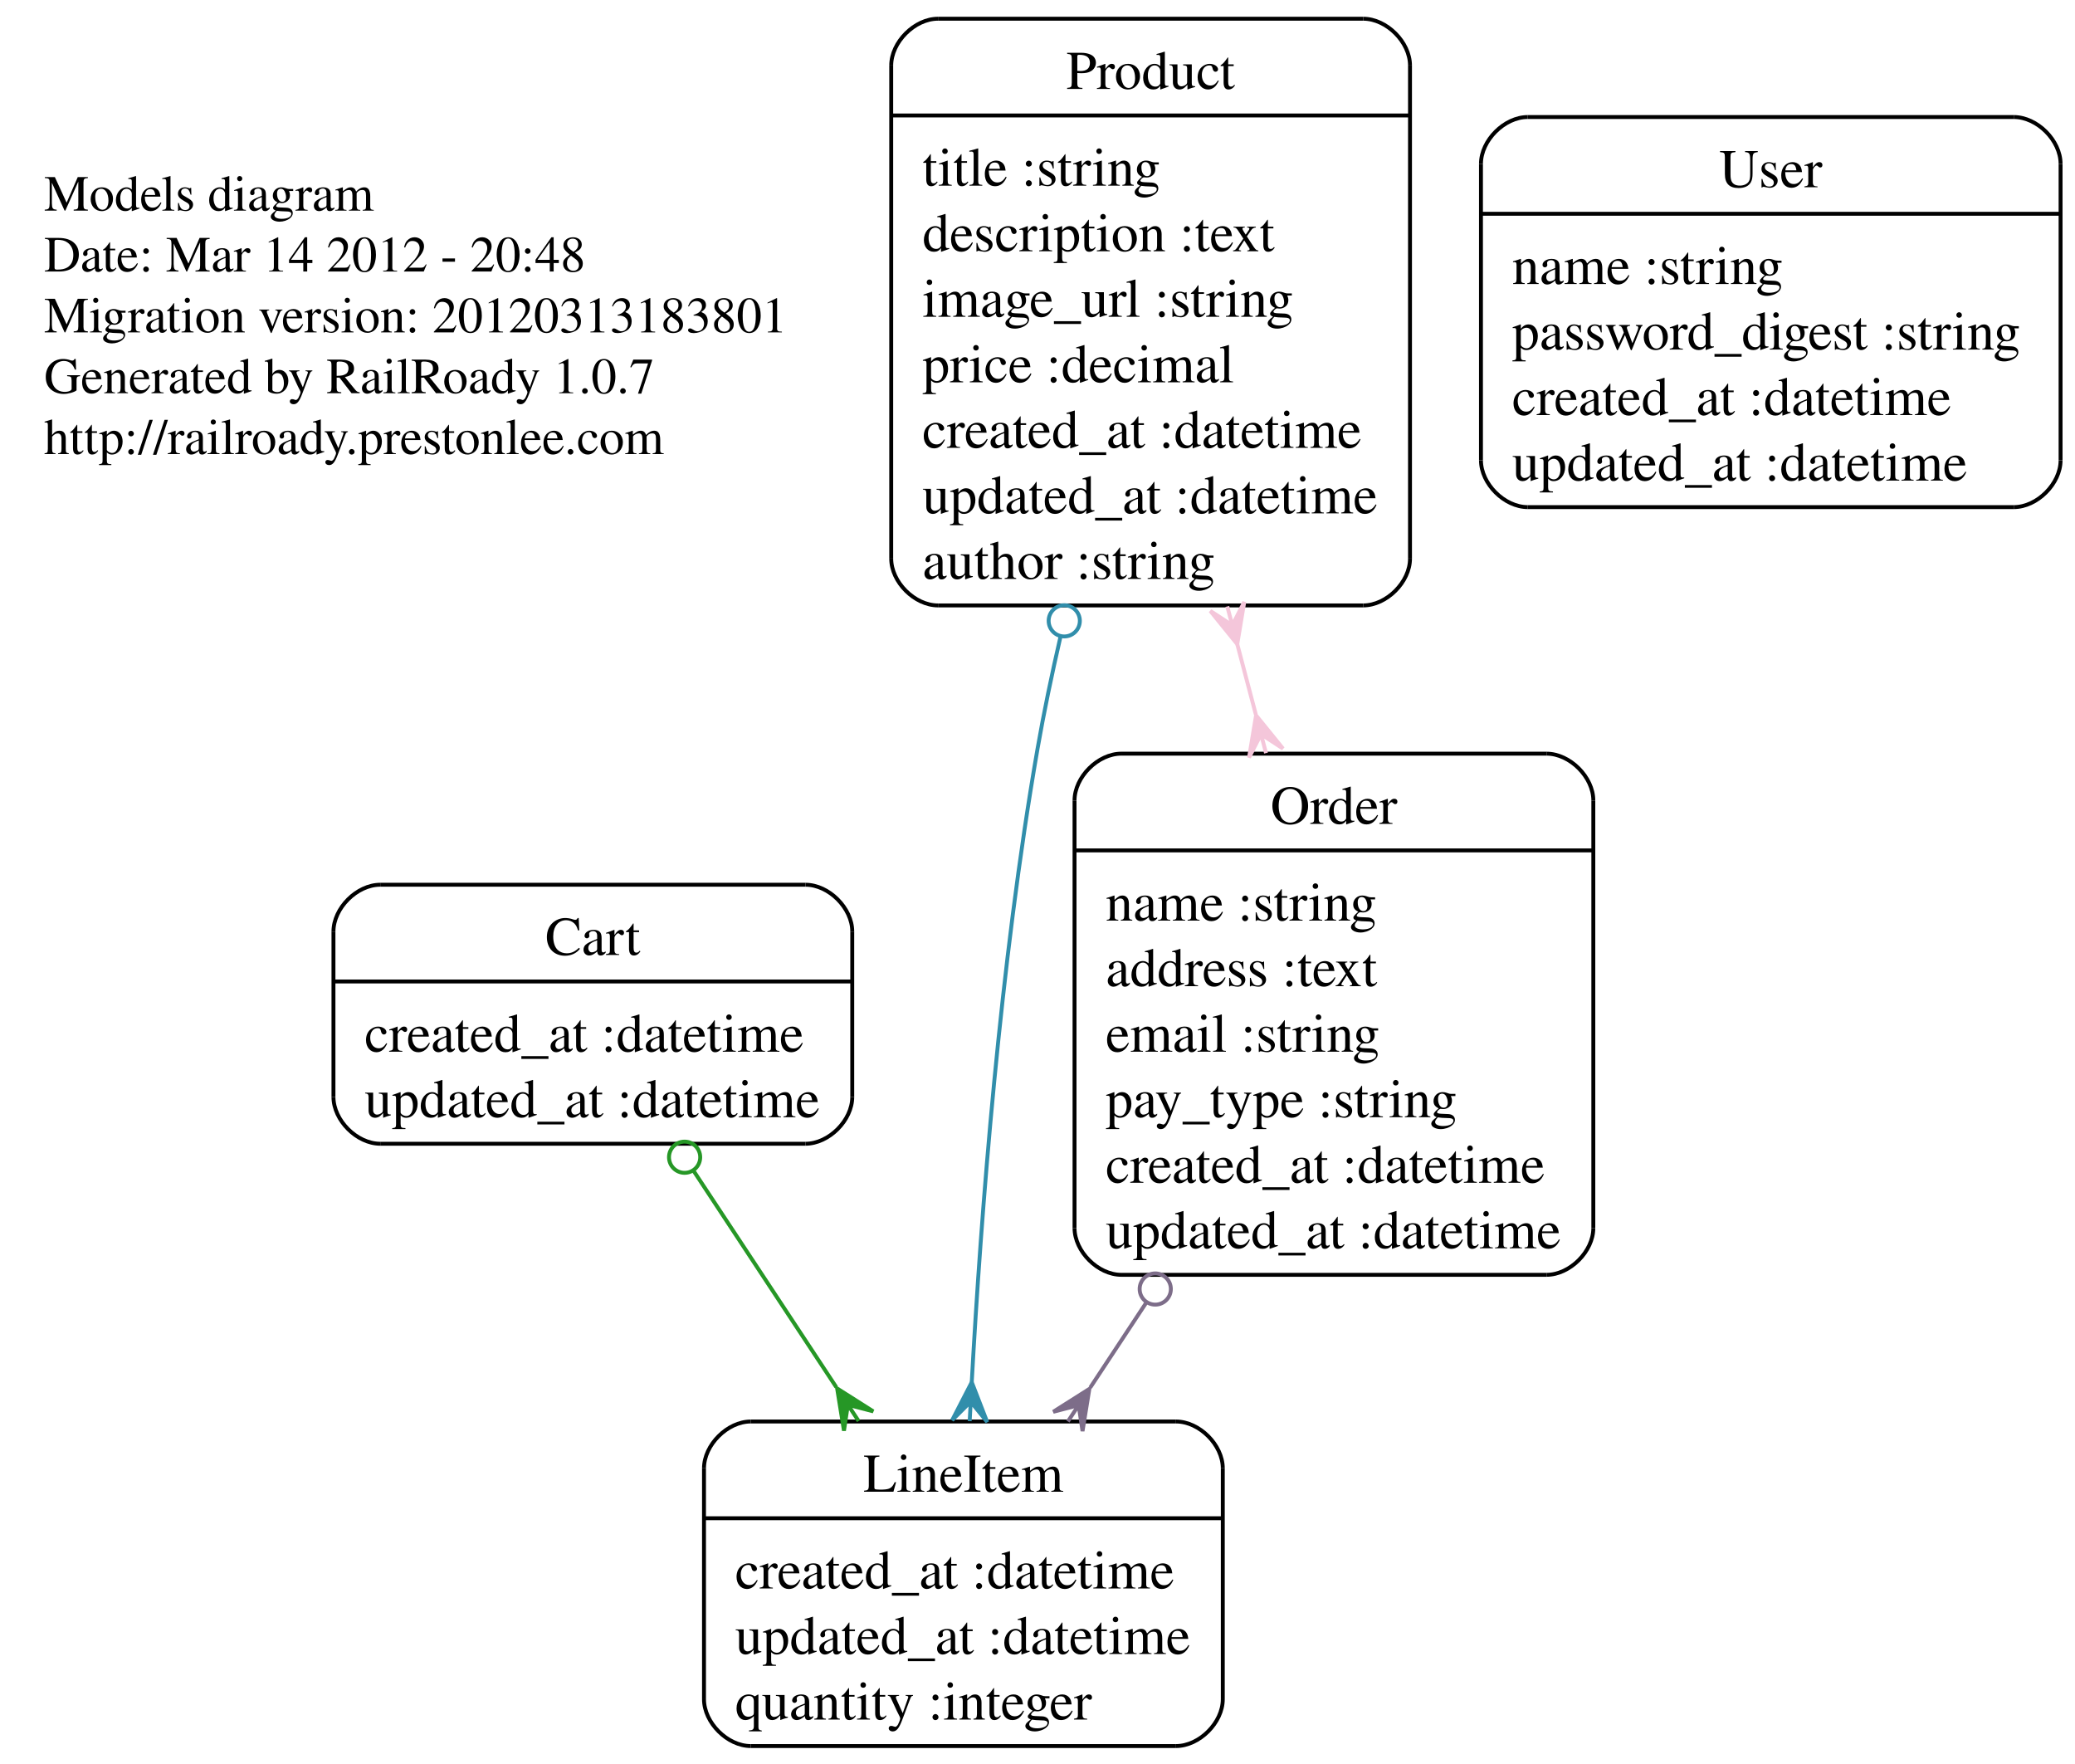
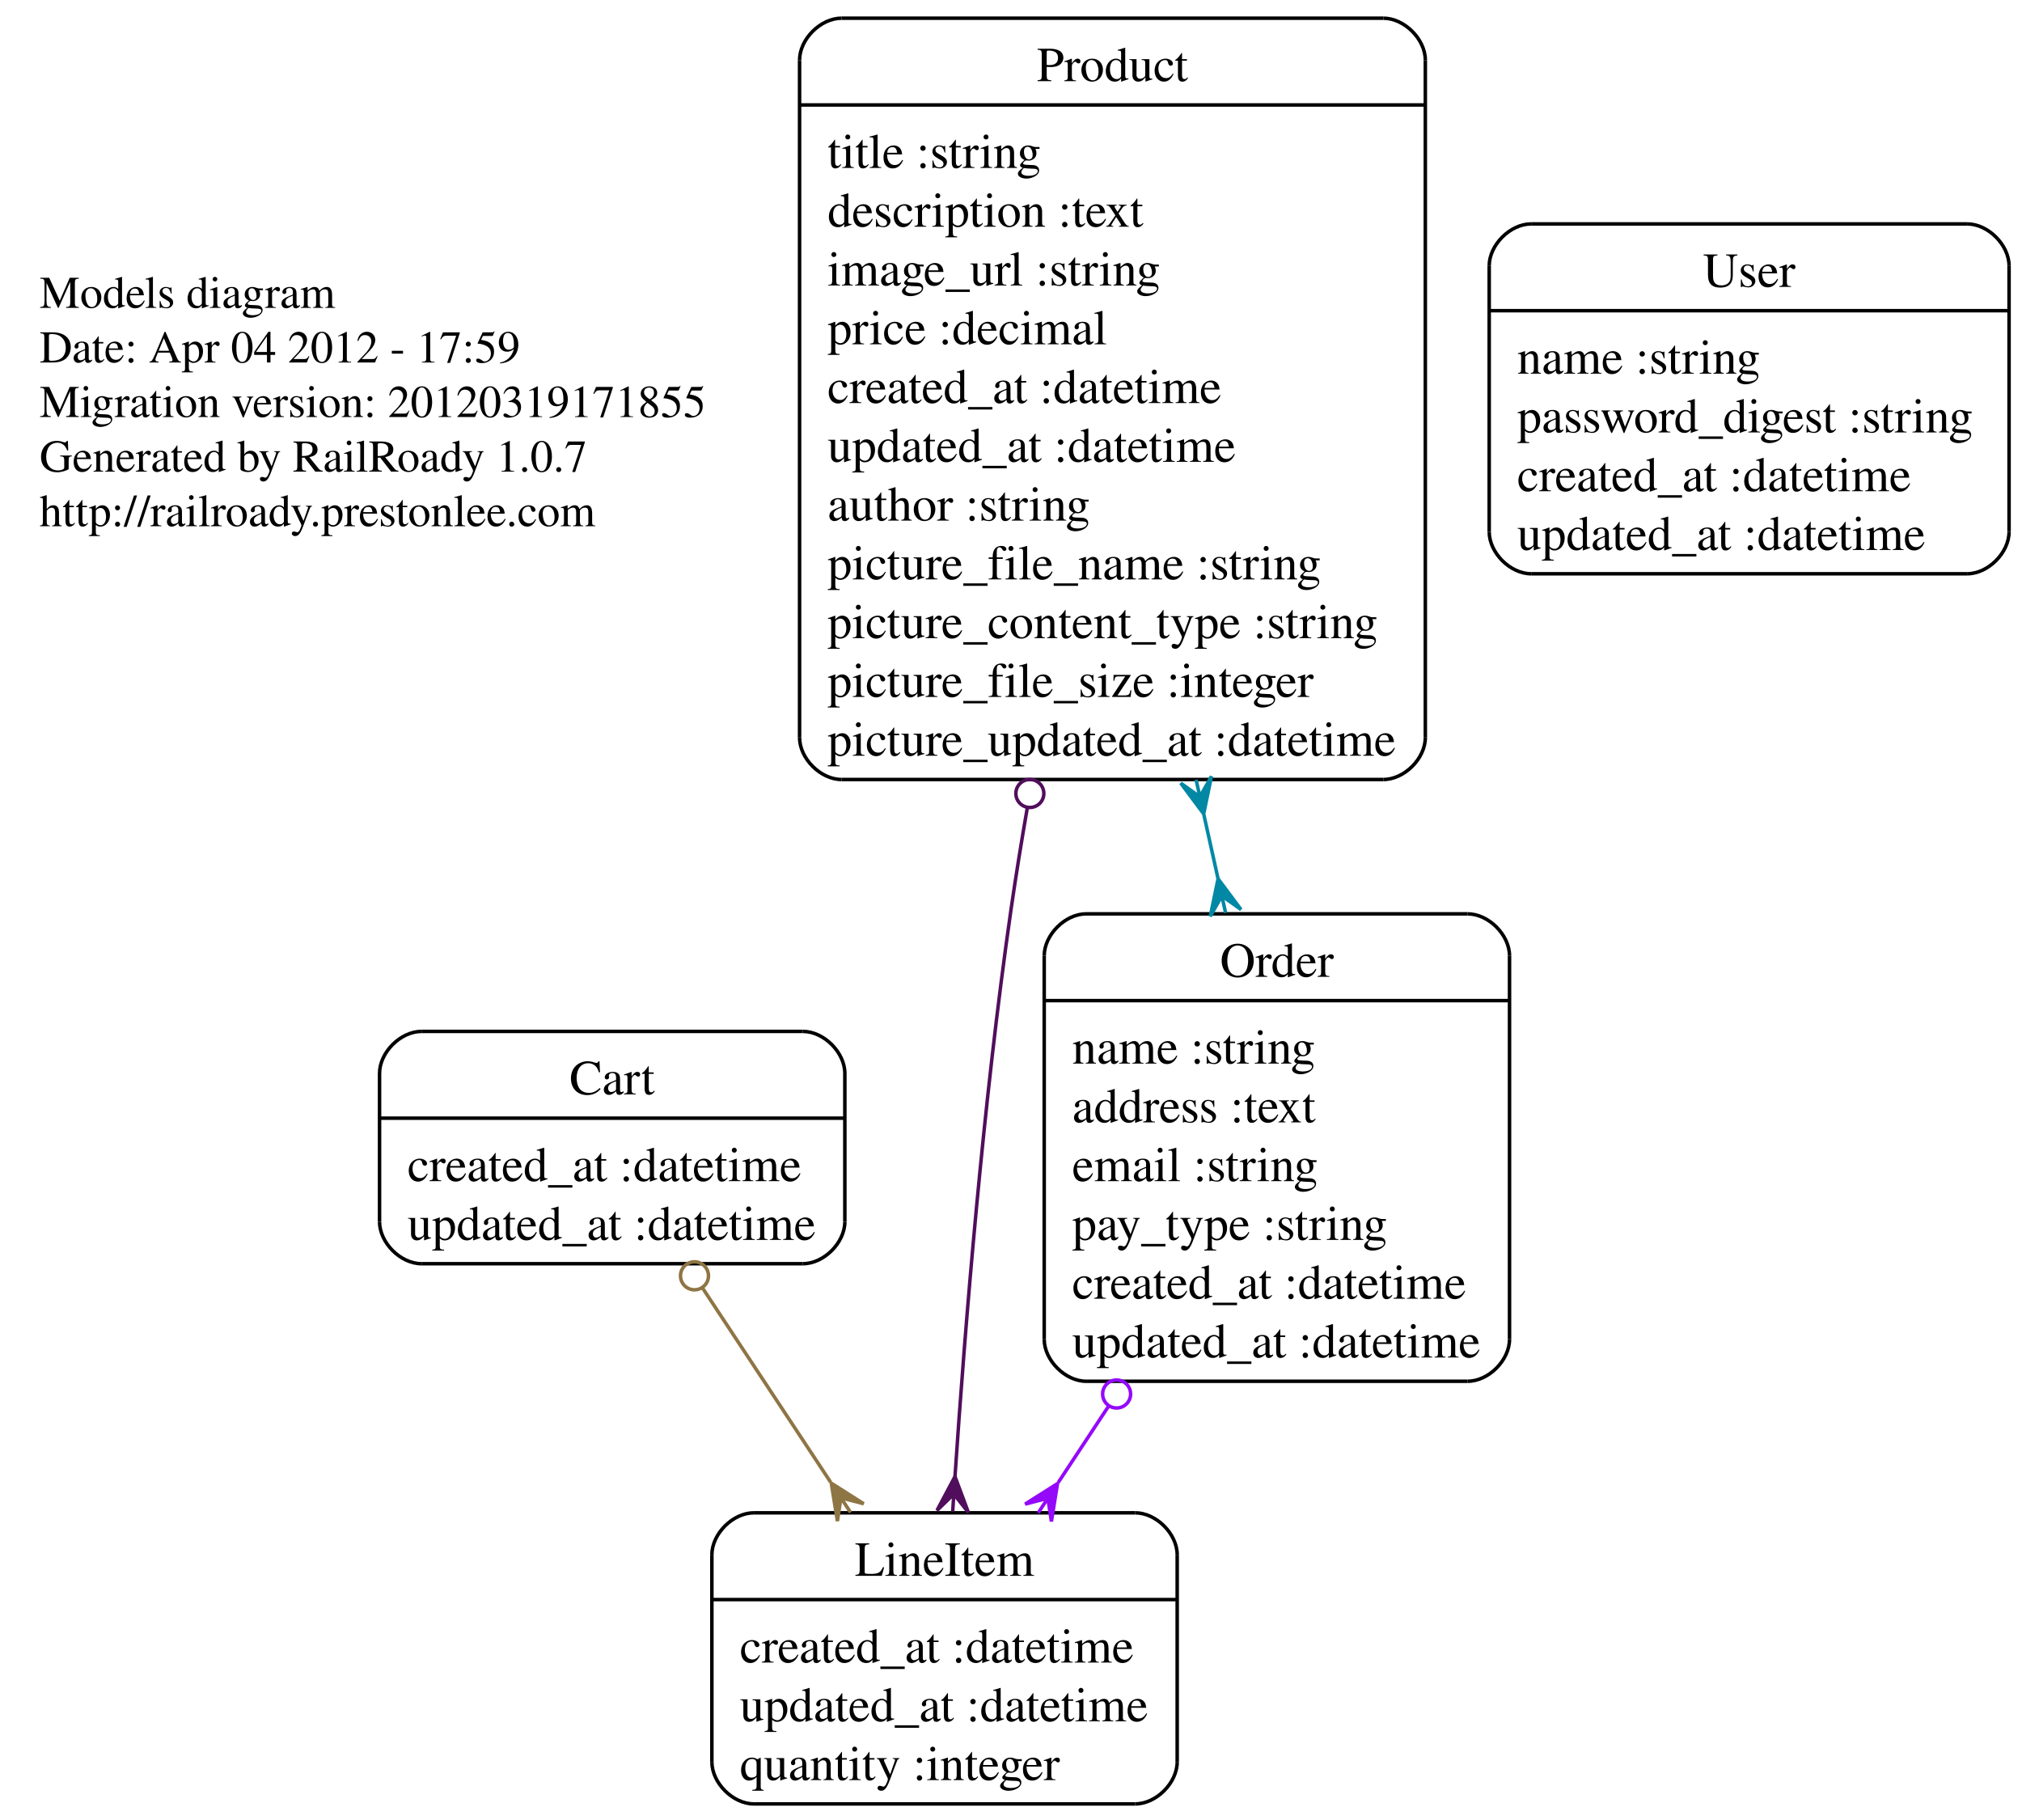
- <svg xmlns="http://www.w3.org/2000/svg" width="532pt" height="452pt" viewBox="0.00 0.00 532.00 452.00">
-   <g id="graph1" class="graph" transform="scale(1 1) rotate(0) translate(4 448)">
-     <polygon fill="white" stroke="white" points="-4,5 -4,-448 529,-448 529,5 -4,5" />
+ <svg xmlns="http://www.w3.org/2000/svg" width="578pt" height="520pt" viewBox="0.00 0.00 578.00 520.00">
+   <g id="graph1" class="graph" transform="scale(1 1) rotate(0) translate(4 516)">
+     <polygon fill="white" stroke="white" points="-4,5 -4,-516 575,-516 575,5 -4,5" />
    <g id="node1" class="node">
-       <text text-anchor="start" x="7.312" y="-394" font-family="Times,serif" font-size="13.00">Models diagram</text>
-       <text text-anchor="start" x="7.312" y="-378.4" font-family="Times,serif" font-size="13.00">Date: Mar 14 2012 - 20:48</text>
-       <text text-anchor="start" x="7.312" y="-362.8" font-family="Times,serif" font-size="13.00">Migration version: 20120313183801</text>
-       <text text-anchor="start" x="7.312" y="-347.2" font-family="Times,serif" font-size="13.00">Generated by RailRoady 1.0.7</text>
-       <text text-anchor="start" x="7.312" y="-331.6" font-family="Times,serif" font-size="13.00">http://railroady.prestonlee.com</text>
+       <text text-anchor="start" x="7.312" y="-428" font-family="Times,serif" font-size="13.00">Models diagram</text>
+       <text text-anchor="start" x="7.312" y="-412.4" font-family="Times,serif" font-size="13.00">Date: Apr 04 2012 - 17:59</text>
+       <text text-anchor="start" x="7.312" y="-396.8" font-family="Times,serif" font-size="13.00">Migration version: 20120319171855</text>
+       <text text-anchor="start" x="7.312" y="-381.2" font-family="Times,serif" font-size="13.00">Generated by RailRoady 1.0.7</text>
+       <text text-anchor="start" x="7.312" y="-365.6" font-family="Times,serif" font-size="13.00">http://railroady.prestonlee.com</text>
    </g>
    <g id="node2" class="node">
-       <polyline fill="none" stroke="black" points="93.495,-154.8 202.505,-154.8 " />
-       <path fill="none" stroke="black" d="M202.505,-154.8C208.505,-154.8 214.505,-160.8 214.505,-166.8" />
-       <polyline fill="none" stroke="black" points="214.505,-166.8 214.505,-209.2 " />
-       <path fill="none" stroke="black" d="M214.505,-209.2C214.505,-215.2 208.505,-221.2 202.505,-221.2" />
-       <polyline fill="none" stroke="black" points="202.505,-221.2 93.495,-221.2 " />
-       <path fill="none" stroke="black" d="M93.495,-221.2C87.495,-221.2 81.495,-215.2 81.495,-209.2" />
-       <polyline fill="none" stroke="black" points="81.495,-209.2 81.495,-166.8 " />
-       <path fill="none" stroke="black" d="M81.495,-166.8C81.495,-160.8 87.495,-154.8 93.495,-154.8" />
-       <text text-anchor="middle" x="148" y="-203.2" font-family="Times,serif" font-size="14.00">Cart</text>
-       <polyline fill="none" stroke="black" points="81.495,-196.4 214.505,-196.4 " />
-       <text text-anchor="start" x="89.495" y="-178.4" font-family="Times,serif" font-size="14.00">created_at :datetime</text>
-       <text text-anchor="start" x="89.495" y="-161.6" font-family="Times,serif" font-size="14.00">updated_at :datetime</text>
+       <polyline fill="none" stroke="black" points="116.495,-154.8 225.505,-154.8 " />
+       <path fill="none" stroke="black" d="M225.505,-154.8C231.505,-154.8 237.505,-160.8 237.505,-166.8" />
+       <polyline fill="none" stroke="black" points="237.505,-166.8 237.505,-209.2 " />
+       <path fill="none" stroke="black" d="M237.505,-209.2C237.505,-215.2 231.505,-221.2 225.505,-221.2" />
+       <polyline fill="none" stroke="black" points="225.505,-221.2 116.495,-221.2 " />
+       <path fill="none" stroke="black" d="M116.495,-221.2C110.495,-221.2 104.495,-215.2 104.495,-209.2" />
+       <polyline fill="none" stroke="black" points="104.495,-209.2 104.495,-166.8 " />
+       <path fill="none" stroke="black" d="M104.495,-166.8C104.495,-160.8 110.495,-154.8 116.495,-154.8" />
+       <text text-anchor="middle" x="171" y="-203.2" font-family="Times,serif" font-size="14.00">Cart</text>
+       <polyline fill="none" stroke="black" points="104.495,-196.4 237.505,-196.4 " />
+       <text text-anchor="start" x="112.495" y="-178.4" font-family="Times,serif" font-size="14.00">created_at :datetime</text>
+       <text text-anchor="start" x="112.495" y="-161.6" font-family="Times,serif" font-size="14.00">updated_at :datetime</text>
    </g>
    <g id="node3" class="node">
-       <polyline fill="none" stroke="black" points="188.495,-0.4 297.505,-0.4 " />
-       <path fill="none" stroke="black" d="M297.505,-0.4C303.505,-0.4 309.505,-6.4 309.505,-12.4" />
-       <polyline fill="none" stroke="black" points="309.505,-12.4 309.505,-71.6 " />
-       <path fill="none" stroke="black" d="M309.505,-71.6C309.505,-77.6 303.505,-83.6 297.505,-83.6" />
-       <polyline fill="none" stroke="black" points="297.505,-83.6 188.495,-83.6 " />
-       <path fill="none" stroke="black" d="M188.495,-83.6C182.495,-83.6 176.495,-77.6 176.495,-71.6" />
-       <polyline fill="none" stroke="black" points="176.495,-71.6 176.495,-12.4 " />
-       <path fill="none" stroke="black" d="M176.495,-12.4C176.495,-6.4 182.495,-0.4 188.495,-0.4" />
-       <text text-anchor="middle" x="243" y="-65.6" font-family="Times,serif" font-size="14.00">LineItem</text>
-       <polyline fill="none" stroke="black" points="176.495,-58.8 309.505,-58.8 " />
-       <text text-anchor="start" x="184.495" y="-40.8" font-family="Times,serif" font-size="14.00">created_at :datetime</text>
-       <text text-anchor="start" x="184.495" y="-24" font-family="Times,serif" font-size="14.00">updated_at :datetime</text>
-       <text text-anchor="start" x="184.495" y="-7.2" font-family="Times,serif" font-size="14.00">quantity :integer</text>
+       <polyline fill="none" stroke="black" points="211.495,-0.4 320.505,-0.4 " />
+       <path fill="none" stroke="black" d="M320.505,-0.4C326.505,-0.4 332.505,-6.4 332.505,-12.4" />
+       <polyline fill="none" stroke="black" points="332.505,-12.4 332.505,-71.6 " />
+       <path fill="none" stroke="black" d="M332.505,-71.6C332.505,-77.6 326.505,-83.6 320.505,-83.6" />
+       <polyline fill="none" stroke="black" points="320.505,-83.6 211.495,-83.6 " />
+       <path fill="none" stroke="black" d="M211.495,-83.6C205.495,-83.6 199.495,-77.6 199.495,-71.6" />
+       <polyline fill="none" stroke="black" points="199.495,-71.6 199.495,-12.4 " />
+       <path fill="none" stroke="black" d="M199.495,-12.4C199.495,-6.4 205.495,-0.4 211.495,-0.4" />
+       <text text-anchor="middle" x="266" y="-65.6" font-family="Times,serif" font-size="14.00">LineItem</text>
+       <polyline fill="none" stroke="black" points="199.495,-58.8 332.505,-58.8 " />
+       <text text-anchor="start" x="207.495" y="-40.8" font-family="Times,serif" font-size="14.00">created_at :datetime</text>
+       <text text-anchor="start" x="207.495" y="-24" font-family="Times,serif" font-size="14.00">updated_at :datetime</text>
+       <text text-anchor="start" x="207.495" y="-7.2" font-family="Times,serif" font-size="14.00">quantity :integer</text>
    </g>
    <g id="edge2" class="edge">
-       <path fill="none" stroke="#269726" d="M173.834,-147.841C185.108,-130.753 198.454,-110.523 210.4,-92.414" />
-       <ellipse fill="none" stroke="#269726" cx="171.523" cy="-151.345" rx="4" ry="4" />
-       <polygon fill="#269726" stroke="#269726" points="210.631,-92.065 219.894,-86.196 213.384,-87.892 216.137,-83.718 216.137,-83.718 216.137,-83.718 213.384,-87.892 212.381,-81.24 210.631,-92.065 210.631,-92.065" />
+       <path fill="none" stroke="#8e7544" d="M196.834,-147.841C208.108,-130.753 221.454,-110.523 233.4,-92.414" />
+       <ellipse fill="none" stroke="#8e7544" cx="194.523" cy="-151.345" rx="4" ry="4" />
+       <polygon fill="#8e7544" stroke="#8e7544" points="233.631,-92.065 242.894,-86.196 236.384,-87.892 239.137,-83.718 239.137,-83.718 239.137,-83.718 236.384,-87.892 235.381,-81.24 233.631,-92.065 233.631,-92.065" />
    </g>
    <g id="node4" class="node">
-       <polyline fill="none" stroke="black" points="283.495,-121.2 392.505,-121.2 " />
-       <path fill="none" stroke="black" d="M392.505,-121.2C398.505,-121.2 404.505,-127.2 404.505,-133.2" />
-       <polyline fill="none" stroke="black" points="404.505,-133.2 404.505,-242.8 " />
-       <path fill="none" stroke="black" d="M404.505,-242.8C404.505,-248.8 398.505,-254.8 392.505,-254.8" />
-       <polyline fill="none" stroke="black" points="392.505,-254.8 283.495,-254.8 " />
-       <path fill="none" stroke="black" d="M283.495,-254.8C277.495,-254.8 271.495,-248.8 271.495,-242.8" />
-       <polyline fill="none" stroke="black" points="271.495,-242.8 271.495,-133.2 " />
-       <path fill="none" stroke="black" d="M271.495,-133.2C271.495,-127.2 277.495,-121.2 283.495,-121.2" />
-       <text text-anchor="middle" x="338" y="-236.8" font-family="Times,serif" font-size="14.00">Order</text>
-       <polyline fill="none" stroke="black" points="271.495,-230 404.505,-230 " />
-       <text text-anchor="start" x="279.495" y="-212" font-family="Times,serif" font-size="14.00">name :string</text>
-       <text text-anchor="start" x="279.495" y="-195.2" font-family="Times,serif" font-size="14.00">address :text</text>
-       <text text-anchor="start" x="279.495" y="-178.4" font-family="Times,serif" font-size="14.00">email :string</text>
-       <text text-anchor="start" x="279.495" y="-161.6" font-family="Times,serif" font-size="14.00">pay_type :string</text>
-       <text text-anchor="start" x="279.495" y="-144.8" font-family="Times,serif" font-size="14.00">created_at :datetime</text>
-       <text text-anchor="start" x="279.495" y="-128" font-family="Times,serif" font-size="14.00">updated_at :datetime</text>
+       <polyline fill="none" stroke="black" points="306.495,-121.2 415.505,-121.2 " />
+       <path fill="none" stroke="black" d="M415.505,-121.2C421.505,-121.2 427.505,-127.2 427.505,-133.2" />
+       <polyline fill="none" stroke="black" points="427.505,-133.2 427.505,-242.8 " />
+       <path fill="none" stroke="black" d="M427.505,-242.8C427.505,-248.8 421.505,-254.8 415.505,-254.8" />
+       <polyline fill="none" stroke="black" points="415.505,-254.8 306.495,-254.8 " />
+       <path fill="none" stroke="black" d="M306.495,-254.8C300.495,-254.8 294.495,-248.8 294.495,-242.8" />
+       <polyline fill="none" stroke="black" points="294.495,-242.8 294.495,-133.2 " />
+       <path fill="none" stroke="black" d="M294.495,-133.2C294.495,-127.2 300.495,-121.2 306.495,-121.2" />
+       <text text-anchor="middle" x="361" y="-236.8" font-family="Times,serif" font-size="14.00">Order</text>
+       <polyline fill="none" stroke="black" points="294.495,-230 427.505,-230 " />
+       <text text-anchor="start" x="302.495" y="-212" font-family="Times,serif" font-size="14.00">name :string</text>
+       <text text-anchor="start" x="302.495" y="-195.2" font-family="Times,serif" font-size="14.00">address :text</text>
+       <text text-anchor="start" x="302.495" y="-178.4" font-family="Times,serif" font-size="14.00">email :string</text>
+       <text text-anchor="start" x="302.495" y="-161.6" font-family="Times,serif" font-size="14.00">pay_type :string</text>
+       <text text-anchor="start" x="302.495" y="-144.8" font-family="Times,serif" font-size="14.00">created_at :datetime</text>
+       <text text-anchor="start" x="302.495" y="-128" font-family="Times,serif" font-size="14.00">updated_at :datetime</text>
    </g>
    <g id="edge4" class="edge">
-       <path fill="none" stroke="#7d6d89" d="M289.86,-114.03C285.007,-106.674 280.163,-99.331 275.53,-92.309" />
-       <ellipse fill="none" stroke="#7d6d89" cx="292.19" cy="-117.561" rx="4" ry="4" />
-       <polygon fill="#7d6d89" stroke="#7d6d89" points="275.298,-91.956 273.547,-81.131 272.544,-87.783 269.791,-83.609 269.791,-83.609 269.791,-83.609 272.544,-87.783 266.035,-86.087 275.298,-91.956 275.298,-91.956" />
+       <path fill="none" stroke="#9409fa" d="M312.86,-114.03C308.007,-106.674 303.163,-99.331 298.53,-92.309" />
+       <ellipse fill="none" stroke="#9409fa" cx="315.19" cy="-117.561" rx="4" ry="4" />
+       <polygon fill="#9409fa" stroke="#9409fa" points="298.298,-91.956 296.547,-81.131 295.544,-87.783 292.791,-83.609 292.791,-83.609 292.791,-83.609 295.544,-87.783 289.035,-86.087 298.298,-91.956 298.298,-91.956" />
    </g>
    <g id="node5" class="node">
-       <polyline fill="none" stroke="black" points="236.495,-292.8 345.505,-292.8 " />
-       <path fill="none" stroke="black" d="M345.505,-292.8C351.505,-292.8 357.505,-298.8 357.505,-304.8" />
-       <polyline fill="none" stroke="black" points="357.505,-304.8 357.505,-431.2 " />
-       <path fill="none" stroke="black" d="M357.505,-431.2C357.505,-437.2 351.505,-443.2 345.505,-443.2" />
-       <polyline fill="none" stroke="black" points="345.505,-443.2 236.495,-443.2 " />
-       <path fill="none" stroke="black" d="M236.495,-443.2C230.495,-443.2 224.495,-437.2 224.495,-431.2" />
-       <polyline fill="none" stroke="black" points="224.495,-431.2 224.495,-304.8 " />
-       <path fill="none" stroke="black" d="M224.495,-304.8C224.495,-298.8 230.495,-292.8 236.495,-292.8" />
-       <text text-anchor="middle" x="291" y="-425.2" font-family="Times,serif" font-size="14.00">Product</text>
-       <polyline fill="none" stroke="black" points="224.495,-418.4 357.505,-418.4 " />
-       <text text-anchor="start" x="232.495" y="-400.4" font-family="Times,serif" font-size="14.00">title :string</text>
-       <text text-anchor="start" x="232.495" y="-383.6" font-family="Times,serif" font-size="14.00">description :text</text>
-       <text text-anchor="start" x="232.495" y="-366.8" font-family="Times,serif" font-size="14.00">image_url :string</text>
-       <text text-anchor="start" x="232.495" y="-350" font-family="Times,serif" font-size="14.00">price :decimal</text>
-       <text text-anchor="start" x="232.495" y="-333.2" font-family="Times,serif" font-size="14.00">created_at :datetime</text>
-       <text text-anchor="start" x="232.495" y="-316.4" font-family="Times,serif" font-size="14.00">updated_at :datetime</text>
-       <text text-anchor="start" x="232.495" y="-299.6" font-family="Times,serif" font-size="14.00">author :string</text>
+       <polyline fill="none" stroke="black" points="236.56,-293.2 391.44,-293.2 " />
+       <path fill="none" stroke="black" d="M391.44,-293.2C397.44,-293.2 403.44,-299.2 403.44,-305.2" />
+       <polyline fill="none" stroke="black" points="403.44,-305.2 403.44,-498.8 " />
+       <path fill="none" stroke="black" d="M403.44,-498.8C403.44,-504.8 397.44,-510.8 391.44,-510.8" />
+       <polyline fill="none" stroke="black" points="391.44,-510.8 236.56,-510.8 " />
+       <path fill="none" stroke="black" d="M236.56,-510.8C230.56,-510.8 224.56,-504.8 224.56,-498.8" />
+       <polyline fill="none" stroke="black" points="224.56,-498.8 224.56,-305.2 " />
+       <path fill="none" stroke="black" d="M224.56,-305.2C224.56,-299.2 230.56,-293.2 236.56,-293.2" />
+       <text text-anchor="middle" x="314" y="-492.8" font-family="Times,serif" font-size="14.00">Product</text>
+       <polyline fill="none" stroke="black" points="224.56,-486 403.44,-486 " />
+       <text text-anchor="start" x="232.56" y="-468" font-family="Times,serif" font-size="14.00">title :string</text>
+       <text text-anchor="start" x="232.56" y="-451.2" font-family="Times,serif" font-size="14.00">description :text</text>
+       <text text-anchor="start" x="232.56" y="-434.4" font-family="Times,serif" font-size="14.00">image_url :string</text>
+       <text text-anchor="start" x="232.56" y="-417.6" font-family="Times,serif" font-size="14.00">price :decimal</text>
+       <text text-anchor="start" x="232.56" y="-400.8" font-family="Times,serif" font-size="14.00">created_at :datetime</text>
+       <text text-anchor="start" x="232.56" y="-384" font-family="Times,serif" font-size="14.00">updated_at :datetime</text>
+       <text text-anchor="start" x="232.56" y="-367.2" font-family="Times,serif" font-size="14.00">author :string</text>
+       <text text-anchor="start" x="232.56" y="-350.4" font-family="Times,serif" font-size="14.00">picture_file_name :string</text>
+       <text text-anchor="start" x="232.56" y="-333.6" font-family="Times,serif" font-size="14.00">picture_content_type :string</text>
+       <text text-anchor="start" x="232.56" y="-316.8" font-family="Times,serif" font-size="14.00">picture_file_size :integer</text>
+       <text text-anchor="start" x="232.56" y="-300" font-family="Times,serif" font-size="14.00">picture_updated_at :datetime</text>
    </g>
    <g id="edge6" class="edge">
-       <path fill="none" stroke="#318eab" d="M267.874,-284.689C265.653,-275.068 263.627,-265.352 262,-256 252.427,-200.974 247.543,-137.064 245.144,-93.714" />
-       <ellipse fill="none" stroke="#318eab" cx="268.858" cy="-288.847" rx="4" ry="4" />
-       <polygon fill="#318eab" stroke="#318eab" points="245.143,-93.685 249.108,-83.461 244.878,-88.692 244.614,-83.699 244.614,-83.699 244.614,-83.699 244.878,-88.692 240.12,-83.937 245.143,-93.685 245.143,-93.685" />
+       <path fill="none" stroke="#510e5c" d="M289.684,-285.231C287.966,-275.367 286.373,-265.524 285,-256 277.055,-200.889 271.898,-137.247 268.989,-93.984" />
+       <ellipse fill="none" stroke="#510e5c" cx="290.389" cy="-289.203" rx="4" ry="4" />
+       <polygon fill="#510e5c" stroke="#510e5c" points="268.988,-93.965 272.823,-83.691 268.66,-88.975 268.333,-83.986 268.333,-83.986 268.333,-83.986 268.66,-88.975 263.842,-84.281 268.988,-93.965 268.988,-93.965" />
    </g>
    <g id="edge8" class="edge">
-       <path fill="none" stroke="#f4c6da" d="M313.225,-282.83C314.808,-276.832 316.4,-270.805 317.97,-264.858" />
-       <polygon fill="#f4c6da" stroke="#f4c6da" points="313.213,-282.875 306.309,-291.394 311.936,-287.709 310.66,-292.543 310.66,-292.543 310.66,-292.543 311.936,-287.709 315.011,-293.692 313.213,-282.875 313.213,-282.875" />
-       <polygon fill="#f4c6da" stroke="#f4c6da" points="318.035,-264.613 324.939,-256.094 319.311,-259.779 320.588,-254.945 320.588,-254.945 320.588,-254.945 319.311,-259.779 316.237,-253.796 318.035,-264.613 318.035,-264.613" />
+       <path fill="none" stroke="#0288a4" d="M340.136,-283.11C341.498,-276.967 342.848,-270.879 344.167,-264.928" />
+       <polygon fill="#0288a4" stroke="#0288a4" points="340.078,-283.374 333.52,-292.163 338.995,-288.255 337.913,-293.137 337.913,-293.137 337.913,-293.137 338.995,-288.255 342.306,-294.111 340.078,-283.374 340.078,-283.374" />
+       <polygon fill="#0288a4" stroke="#0288a4" points="344.191,-264.821 350.748,-256.032 345.273,-259.939 346.355,-255.058 346.355,-255.058 346.355,-255.058 345.273,-259.939 341.962,-254.084 344.191,-264.821 344.191,-264.821" />
    </g>
    <g id="node6" class="node">
-       <polyline fill="none" stroke="black" points="387.698,-318 512.302,-318 " />
-       <path fill="none" stroke="black" d="M512.302,-318C518.302,-318 524.302,-324 524.302,-330" />
-       <polyline fill="none" stroke="black" points="524.302,-330 524.302,-406 " />
-       <path fill="none" stroke="black" d="M524.302,-406C524.302,-412 518.302,-418 512.302,-418" />
-       <polyline fill="none" stroke="black" points="512.302,-418 387.698,-418 " />
-       <path fill="none" stroke="black" d="M387.698,-418C381.698,-418 375.698,-412 375.698,-406" />
-       <polyline fill="none" stroke="black" points="375.698,-406 375.698,-330 " />
-       <path fill="none" stroke="black" d="M375.698,-330C375.698,-324 381.698,-318 387.698,-318" />
-       <text text-anchor="middle" x="450" y="-400" font-family="Times,serif" font-size="14.00">User</text>
-       <polyline fill="none" stroke="black" points="375.698,-393.2 524.302,-393.2 " />
-       <text text-anchor="start" x="383.698" y="-375.2" font-family="Times,serif" font-size="14.00">name :string</text>
-       <text text-anchor="start" x="383.698" y="-358.4" font-family="Times,serif" font-size="14.00">password_digest :string</text>
-       <text text-anchor="start" x="383.698" y="-341.6" font-family="Times,serif" font-size="14.00">created_at :datetime</text>
-       <text text-anchor="start" x="383.698" y="-324.8" font-family="Times,serif" font-size="14.00">updated_at :datetime</text>
+       <polyline fill="none" stroke="black" points="433.698,-352 558.302,-352 " />
+       <path fill="none" stroke="black" d="M558.302,-352C564.302,-352 570.302,-358 570.302,-364" />
+       <polyline fill="none" stroke="black" points="570.302,-364 570.302,-440 " />
+       <path fill="none" stroke="black" d="M570.302,-440C570.302,-446 564.302,-452 558.302,-452" />
+       <polyline fill="none" stroke="black" points="558.302,-452 433.698,-452 " />
+       <path fill="none" stroke="black" d="M433.698,-452C427.698,-452 421.698,-446 421.698,-440" />
+       <polyline fill="none" stroke="black" points="421.698,-440 421.698,-364 " />
+       <path fill="none" stroke="black" d="M421.698,-364C421.698,-358 427.698,-352 433.698,-352" />
+       <text text-anchor="middle" x="496" y="-434" font-family="Times,serif" font-size="14.00">User</text>
+       <polyline fill="none" stroke="black" points="421.698,-427.2 570.302,-427.2 " />
+       <text text-anchor="start" x="429.698" y="-409.2" font-family="Times,serif" font-size="14.00">name :string</text>
+       <text text-anchor="start" x="429.698" y="-392.4" font-family="Times,serif" font-size="14.00">password_digest :string</text>
+       <text text-anchor="start" x="429.698" y="-375.6" font-family="Times,serif" font-size="14.00">created_at :datetime</text>
+       <text text-anchor="start" x="429.698" y="-358.8" font-family="Times,serif" font-size="14.00">updated_at :datetime</text>
    </g>
  </g>
</svg>
